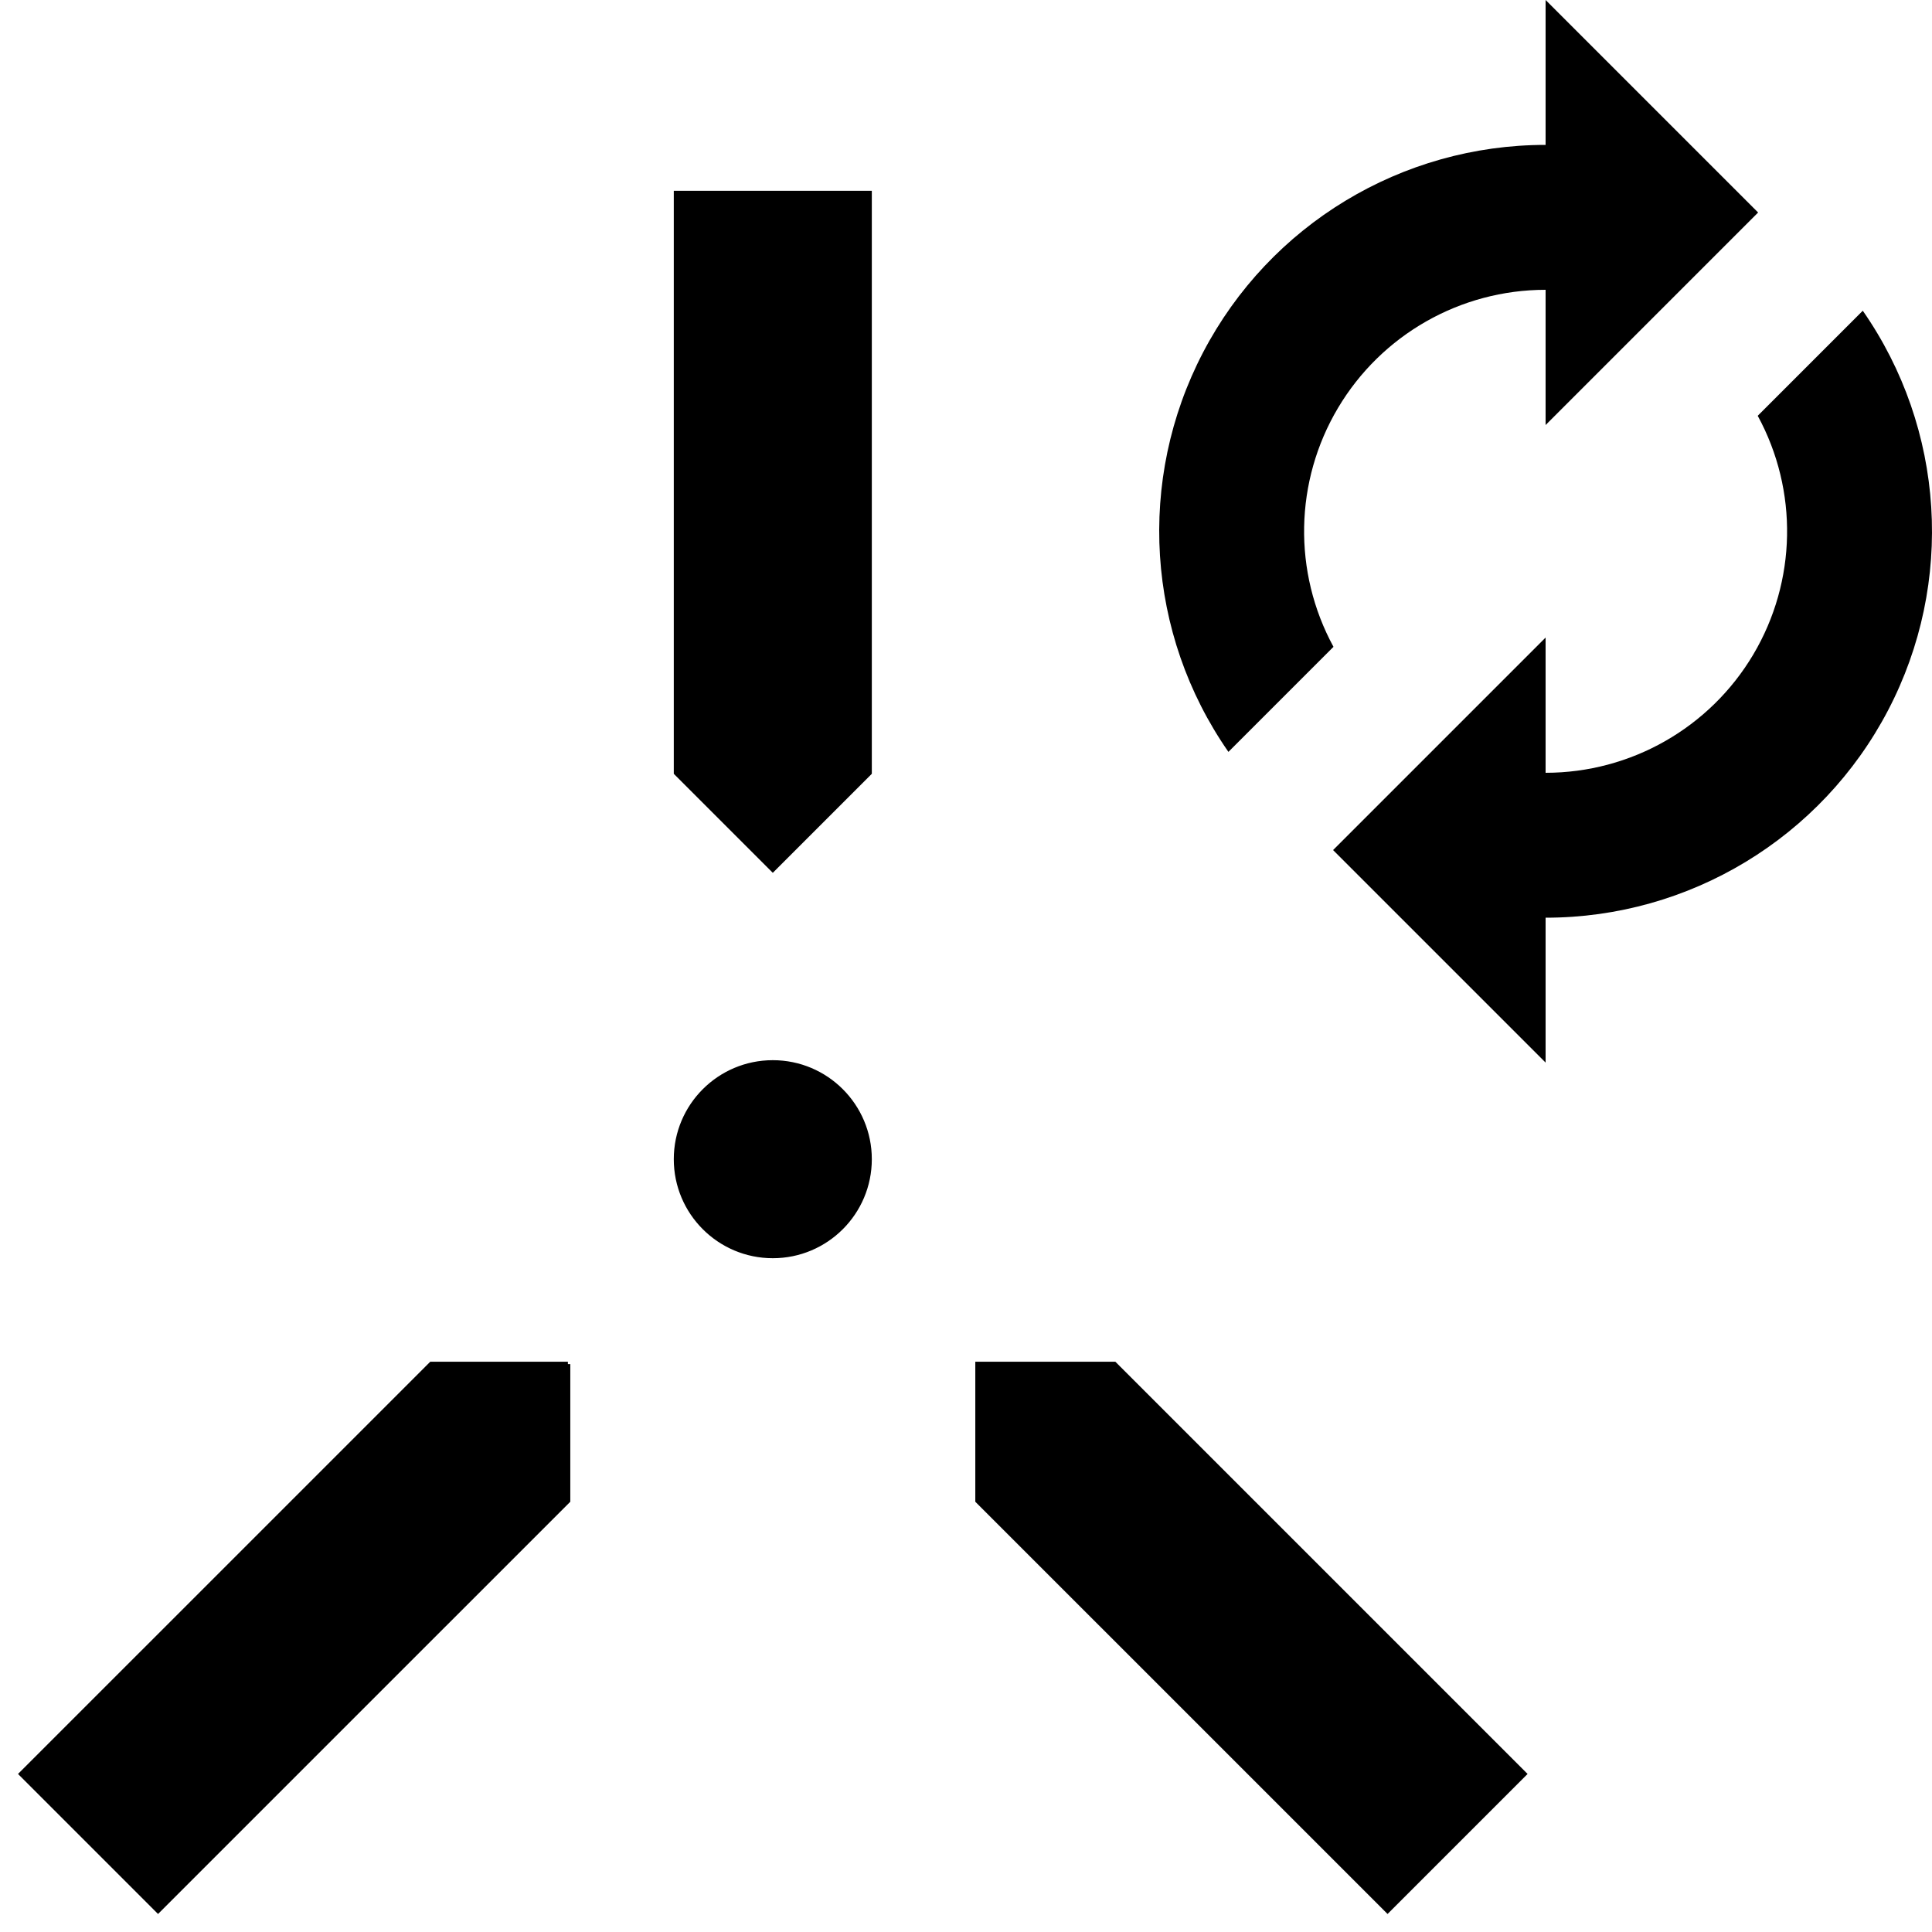
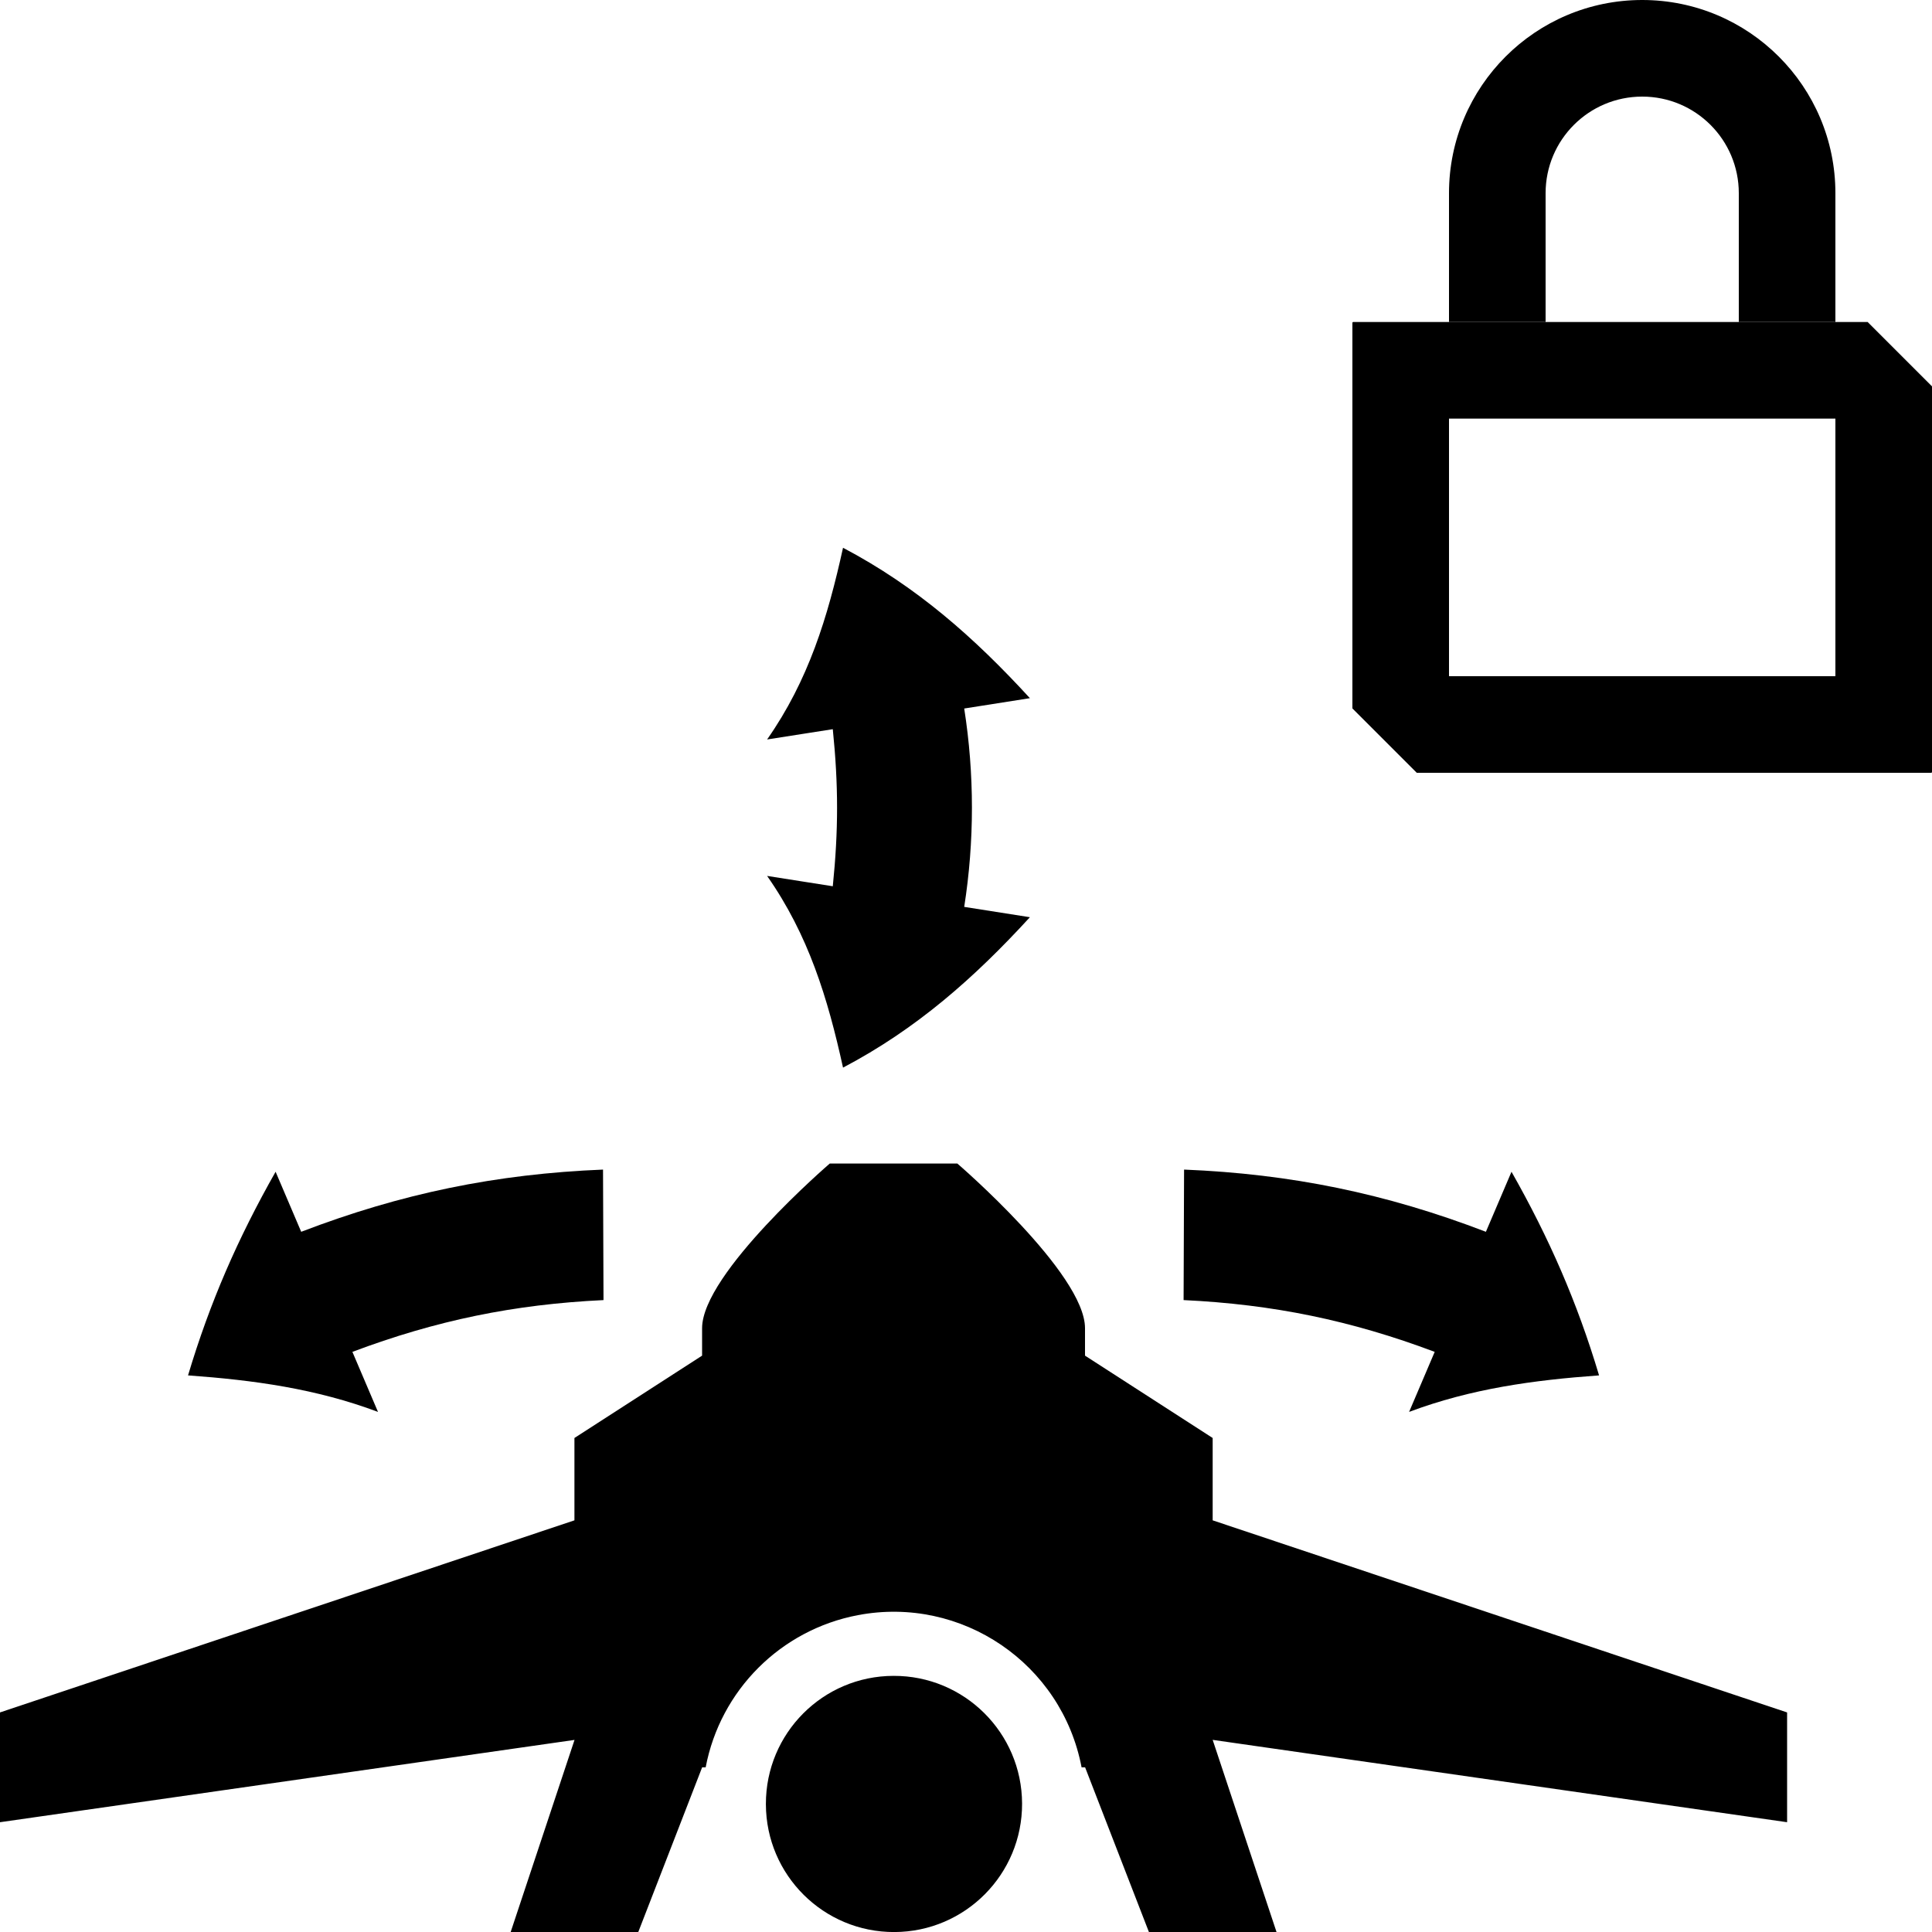
- <svg xmlns="http://www.w3.org/2000/svg" width="400" height="400" viewBox="0 0 400 400">
-   <defs>
-     <style>
-       .cls-1 {
-         stroke: #000;
-         stroke-width: 1px;
-       }
- 
-       .cls-1, .cls-2 {
-         fill-rule: evenodd;
-       }
-     </style>
-   </defs>
-   <path id="cursor" class="cls-1" d="M160,220a20,20,0,1,1-20,20A20,20,0,0,1,160,220Zm0-40-20-20V40h40V160ZM117.574,282.426v28.285L32.721,395.563,4.437,367.279l84.853-84.853h28.285Zm84.852,0h28.285l84.852,84.853-28.284,28.284-84.853-84.852V282.426Z" />
-   <path id="cycle" class="cls-2" d="M320,190v30l-44-44,44-44v28a50.012,50.012,0,0,0,43.917-73.917l21.752-21.752A79.984,79.984,0,0,1,320,190Zm0-130a50.012,50.012,0,0,0-43.917,73.917l-21.752,21.752A79.984,79.984,0,0,1,320,30V0l44,44L320,88V60Z" />
+ <svg xmlns="http://www.w3.org/2000/svg" version="1.1" x="0px" y="0px" viewBox="0 0 400 400" style="enable-background:new 0 0 400 400;" xml:space="preserve">
+   <style type="text/css">
+ 	.st0{fill-rule:evenodd;clip-rule:evenodd;}
+ </style>
+   <g id="icon">
+     <path id="ship" class="st0" d="M251.07,360.22L264.29,400h-26.42l-13.21-34.09h-0.73c-4.09-21.49-24.83-35.6-46.32-31.51   c-15.98,3.04-28.47,15.54-31.51,31.51h-0.73L132.15,400h-26.42l13.22-39.77L0,377.27l0-22.73l118.93-39.77v-17.05l26.43-17.05   c0-1.07,0-2.84,0-5.68c0-11.36,26.43-34.09,26.43-34.09h26.42c0,0,26.43,22.73,26.43,34.09v5.68l26.43,17.05v17.05L370,354.54   v22.73L251.07,360.22z M185,346.97c14.64-0.05,26.56,11.78,26.61,26.43c0.05,14.64-11.78,26.56-26.43,26.61   s-26.56-11.78-26.61-26.43c0-0.03,0-0.06,0-0.09C158.55,358.86,170.38,346.99,185,346.97L185,346.97z" />
+     <g>
+       <path class="st0" d="M124.95,269.17c-0.04-10.81-0.06-16.21-0.1-27.02c-22.12,0.9-41.79,4.94-62.49,12.88    c-2.12-4.97-3.18-7.46-5.3-12.43c-7.81,13.77-13.59,26.99-18.13,42.16c13.6,0.98,26.48,2.74,39.33,7.56    c-2.12-4.97-3.18-7.46-5.3-12.43C90.28,273.38,106.42,270.05,124.95,269.17z" />
+     </g>
+     <g>
+       <path class="st0" d="M245.05,269.17c0.04-10.81,0.06-16.21,0.1-27.02c22.12,0.9,41.79,4.94,62.49,12.88    c2.12-4.97,3.18-7.46,5.3-12.43c7.81,13.77,13.59,26.99,18.13,42.16c-13.6,0.98-26.48,2.74-39.33,7.56    c2.12-4.97,3.18-7.46,5.3-12.43C279.72,273.38,263.58,270.05,245.05,269.17z" />
+     </g>
+     <g>
+       <path d="M158.82,153.1c8.57-12.24,12.55-25.28,15.72-39.69c15.2,8,27.18,18.58,38.69,31.14c-5.44,0.85-8.16,1.28-13.6,2.14    c2.13,13.59,2.13,27.48,0,41.07c5.44,0.85,8.16,1.28,13.6,2.14c-11.51,12.56-23.49,23.15-38.69,31.14    c-3.17-14.41-7.15-27.46-15.72-39.69c5.44,0.85,8.16,1.28,13.6,2.14c1.18-11.56,1.18-20.96,0-32.52    C166.98,151.81,164.26,152.24,158.82,153.1z" />
+     </g>
+   </g>
+   <g id="lock">
+     <path id="lock_1" d="M386.68,66.67H280.15c-0.08,0-0.15,0.07-0.15,0.15v79.85L293.33,160h106.52c0.08,0,0.15-0.07,0.15-0.15V79.99   L386.68,66.67L386.68,66.67z M380,140h-80V86.67h80V140z" />
+     <path id="lock_2" d="M340,0L340,0c-22.09,0-40,17.91-40,40v26.67h20V40c0-11.05,8.95-20,20-20c11.05,0,20,8.95,20,20v26.67h20V40   C380,17.91,362.09,0,340,0z" />
+   </g>
</svg>
